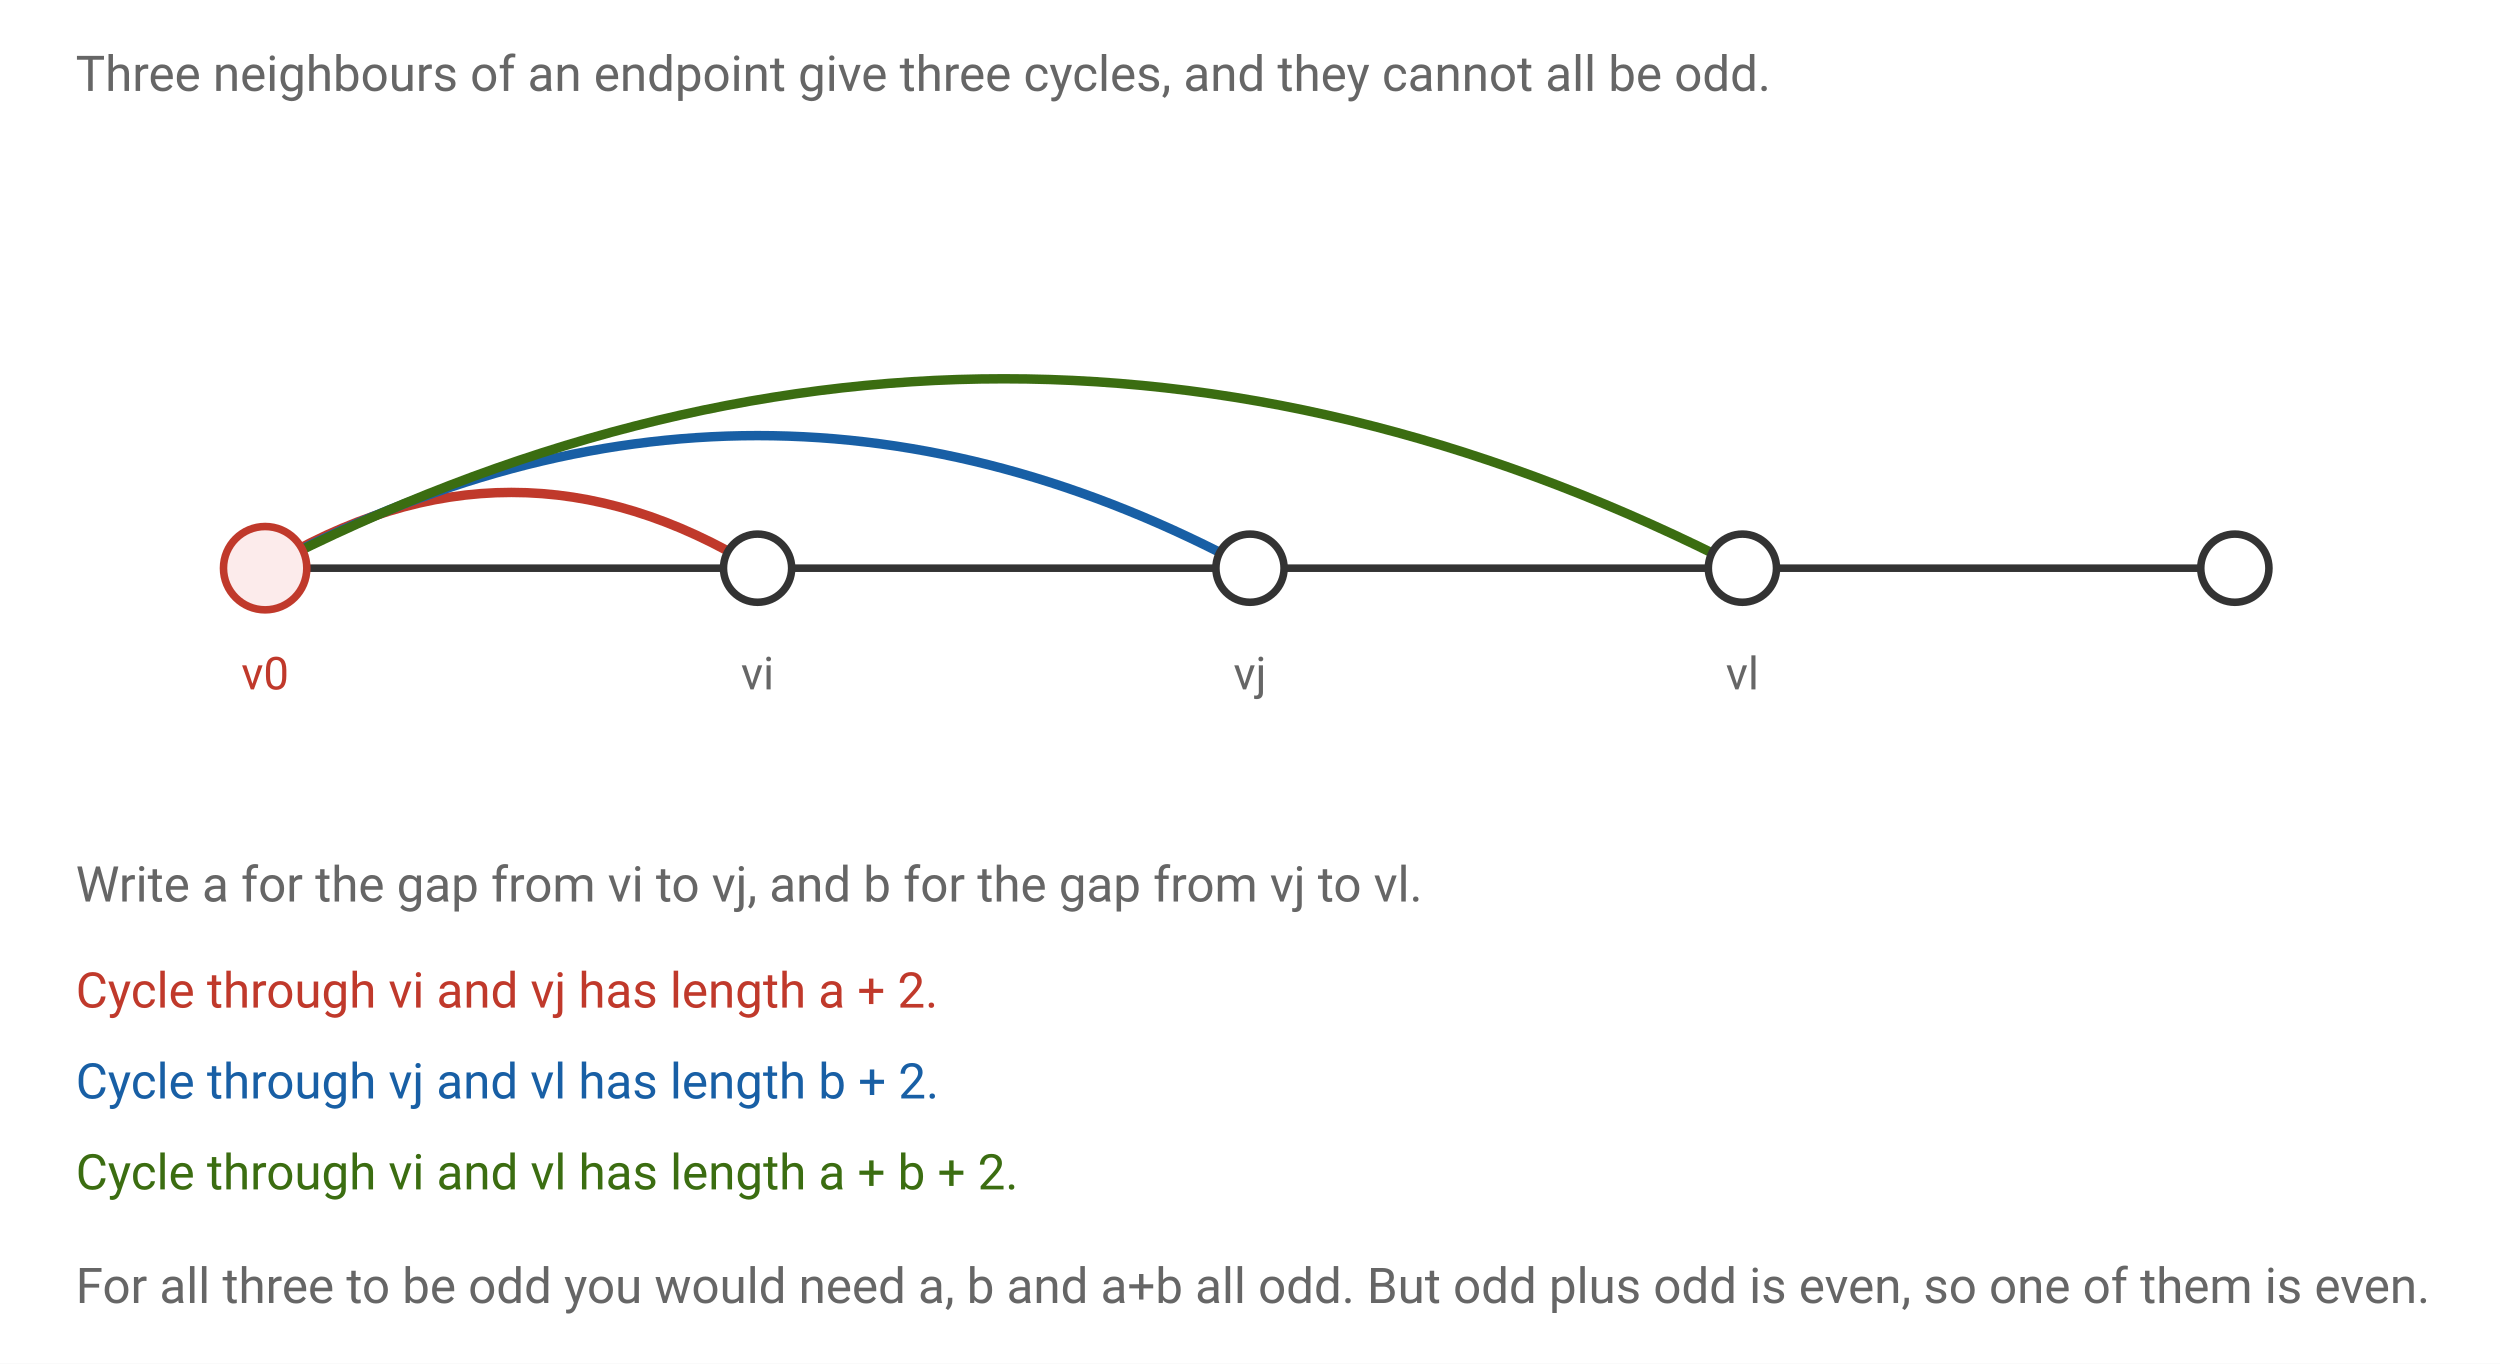
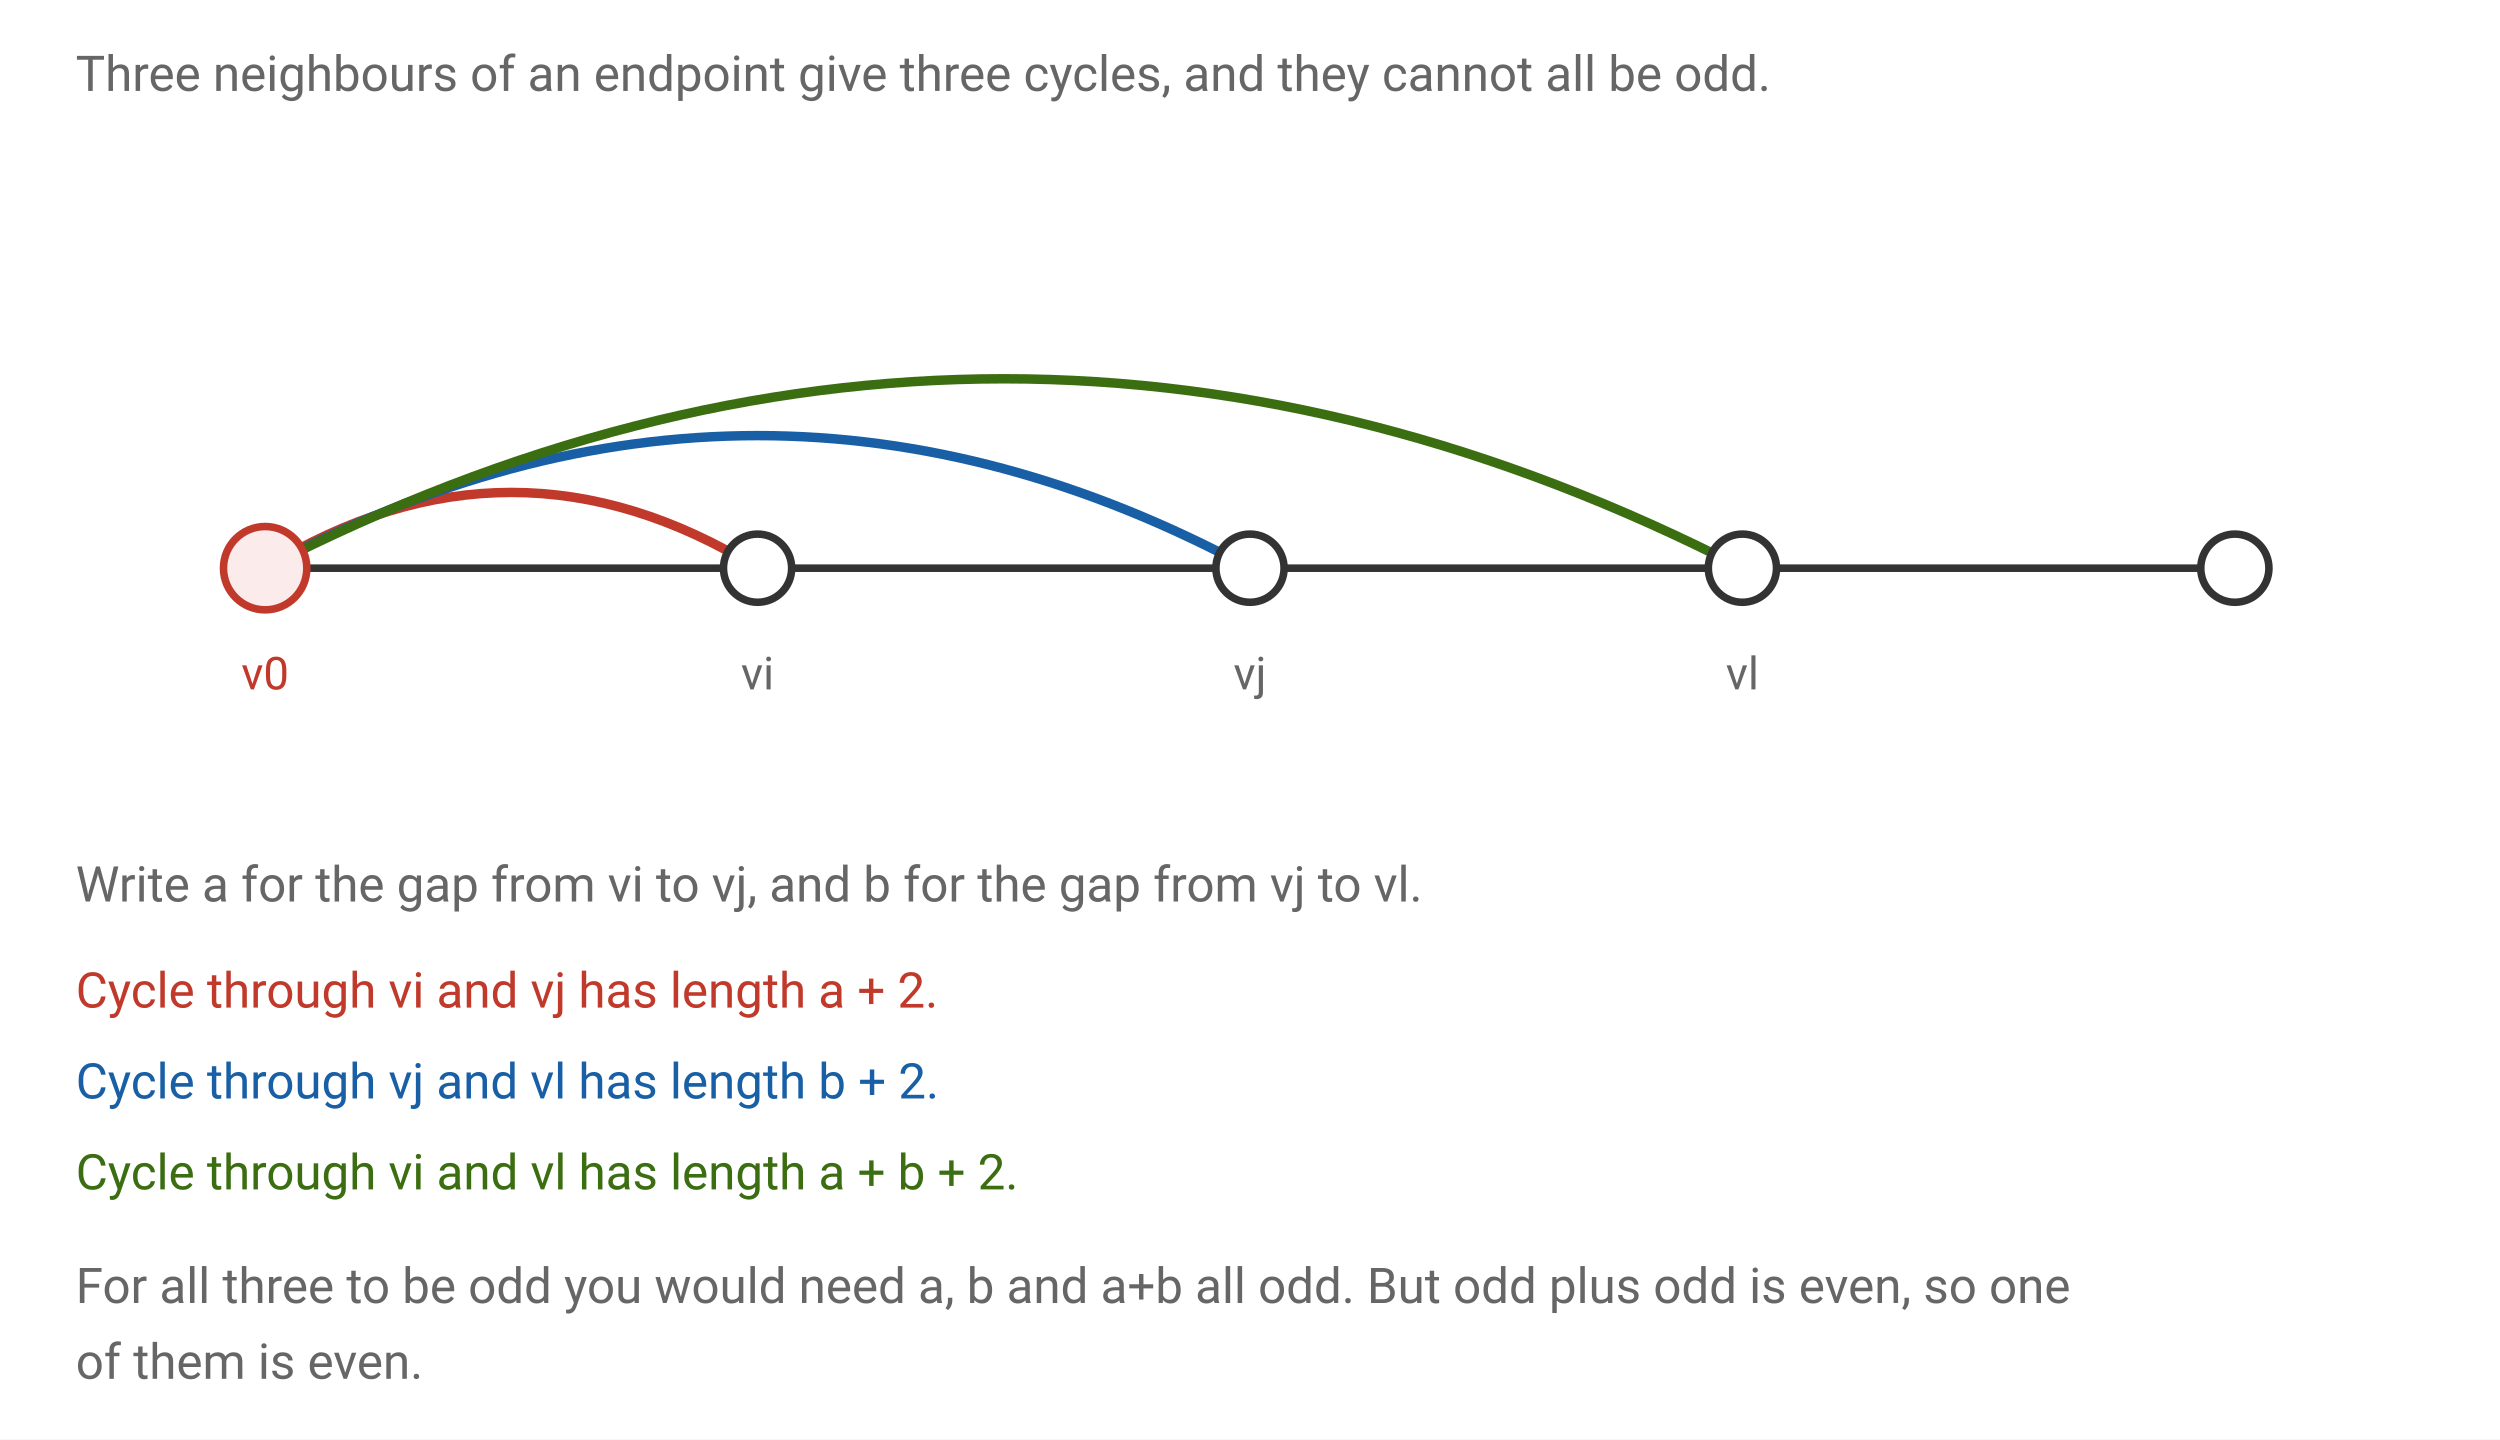
- <svg xmlns="http://www.w3.org/2000/svg" viewBox="0 0 660 360" width="660" height="360" font-family="system-ui, -apple-system, Segoe UI, Roboto, sans-serif">
-   <rect width="660" height="360" fill="#ffffff" />
+ <svg xmlns="http://www.w3.org/2000/svg" viewBox="0 0 660 380" width="660" height="380" font-family="system-ui, -apple-system, Segoe UI, Roboto, sans-serif">
+   <rect width="660" height="380" fill="#ffffff" />
  <text x="20" y="24" font-size="13" fill="#666666">Three neighbours of an endpoint give three cycles, and they cannot all be odd.</text>
  <line x1="70" y1="150" x2="200" y2="150" stroke="#333333" stroke-width="2" />
  <line x1="200" y1="150" x2="330" y2="150" stroke="#333333" stroke-width="2" />
  <line x1="330" y1="150" x2="460" y2="150" stroke="#333333" stroke-width="2" />
  <line x1="460" y1="150" x2="590" y2="150" stroke="#333333" stroke-width="2" />
  <path d="M 70 150 Q 135 110 200 150" fill="none" stroke="#C0392B" stroke-width="2.5" />
  <path d="M 70 150 Q 200 80 330 150" fill="none" stroke="#185FA5" stroke-width="2.5" />
  <path d="M 70 150 Q 265 50 460 150" fill="none" stroke="#3B6D11" stroke-width="2.5" />
  <circle cx="70" cy="150" r="9" fill="#ffffff" stroke="#333333" stroke-width="2" />
  <text x="70" y="155" text-anchor="middle" font-size="13" fill="#222222" />
  <circle cx="200" cy="150" r="9" fill="#ffffff" stroke="#333333" stroke-width="2" />
  <text x="200" y="155" text-anchor="middle" font-size="13" fill="#222222" />
  <circle cx="330" cy="150" r="9" fill="#ffffff" stroke="#333333" stroke-width="2" />
  <text x="330" y="155" text-anchor="middle" font-size="13" fill="#222222" />
  <circle cx="460" cy="150" r="9" fill="#ffffff" stroke="#333333" stroke-width="2" />
  <text x="460" y="155" text-anchor="middle" font-size="13" fill="#222222" />
  <circle cx="590" cy="150" r="9" fill="#ffffff" stroke="#333333" stroke-width="2" />
  <text x="590" y="155" text-anchor="middle" font-size="13" fill="#222222" />
  <circle cx="70" cy="150" r="11" fill="#FCEBEB" stroke="#C0392B" stroke-width="2" />
  <text x="70" y="155" text-anchor="middle" font-size="13" fill="#222222" />
  <text x="70" y="182" text-anchor="middle" font-size="12" fill="#C0392B">v0</text>
  <text x="200" y="182" text-anchor="middle" font-size="12" fill="#666666">vi</text>
  <text x="330" y="182" text-anchor="middle" font-size="12" fill="#666666">vj</text>
  <text x="460" y="182" text-anchor="middle" font-size="12" fill="#666666">vl</text>
  <text x="20" y="238" text-anchor="start" font-size="13" fill="#666666">Write a for the gap from vi to vj, and b for the gap from vj to vl.</text>
  <text x="20" y="266" text-anchor="start" font-size="13" fill="#C0392B">Cycle through vi and vj has length a + 2.</text>
  <text x="20" y="290" text-anchor="start" font-size="13" fill="#185FA5">Cycle through vj and vl has length b + 2.</text>
  <text x="20" y="314" text-anchor="start" font-size="13" fill="#3B6D11">Cycle through vi and vl has length a + b + 2.</text>
-   <text x="20" y="344" text-anchor="start" font-size="13" fill="#666666">For all three to be odd you would need a, b and a+b all odd. But odd plus odd is even, so one of them is even.</text>
+   <text x="20" y="344.0" font-size="13" fill="#666666" text-anchor="start">For all three to be odd you would need a, b and a+b all odd. But odd plus odd is even, so one</text>
+   <text x="20" y="364.0" font-size="13" fill="#666666" text-anchor="start">of them is even.</text>
</svg>
